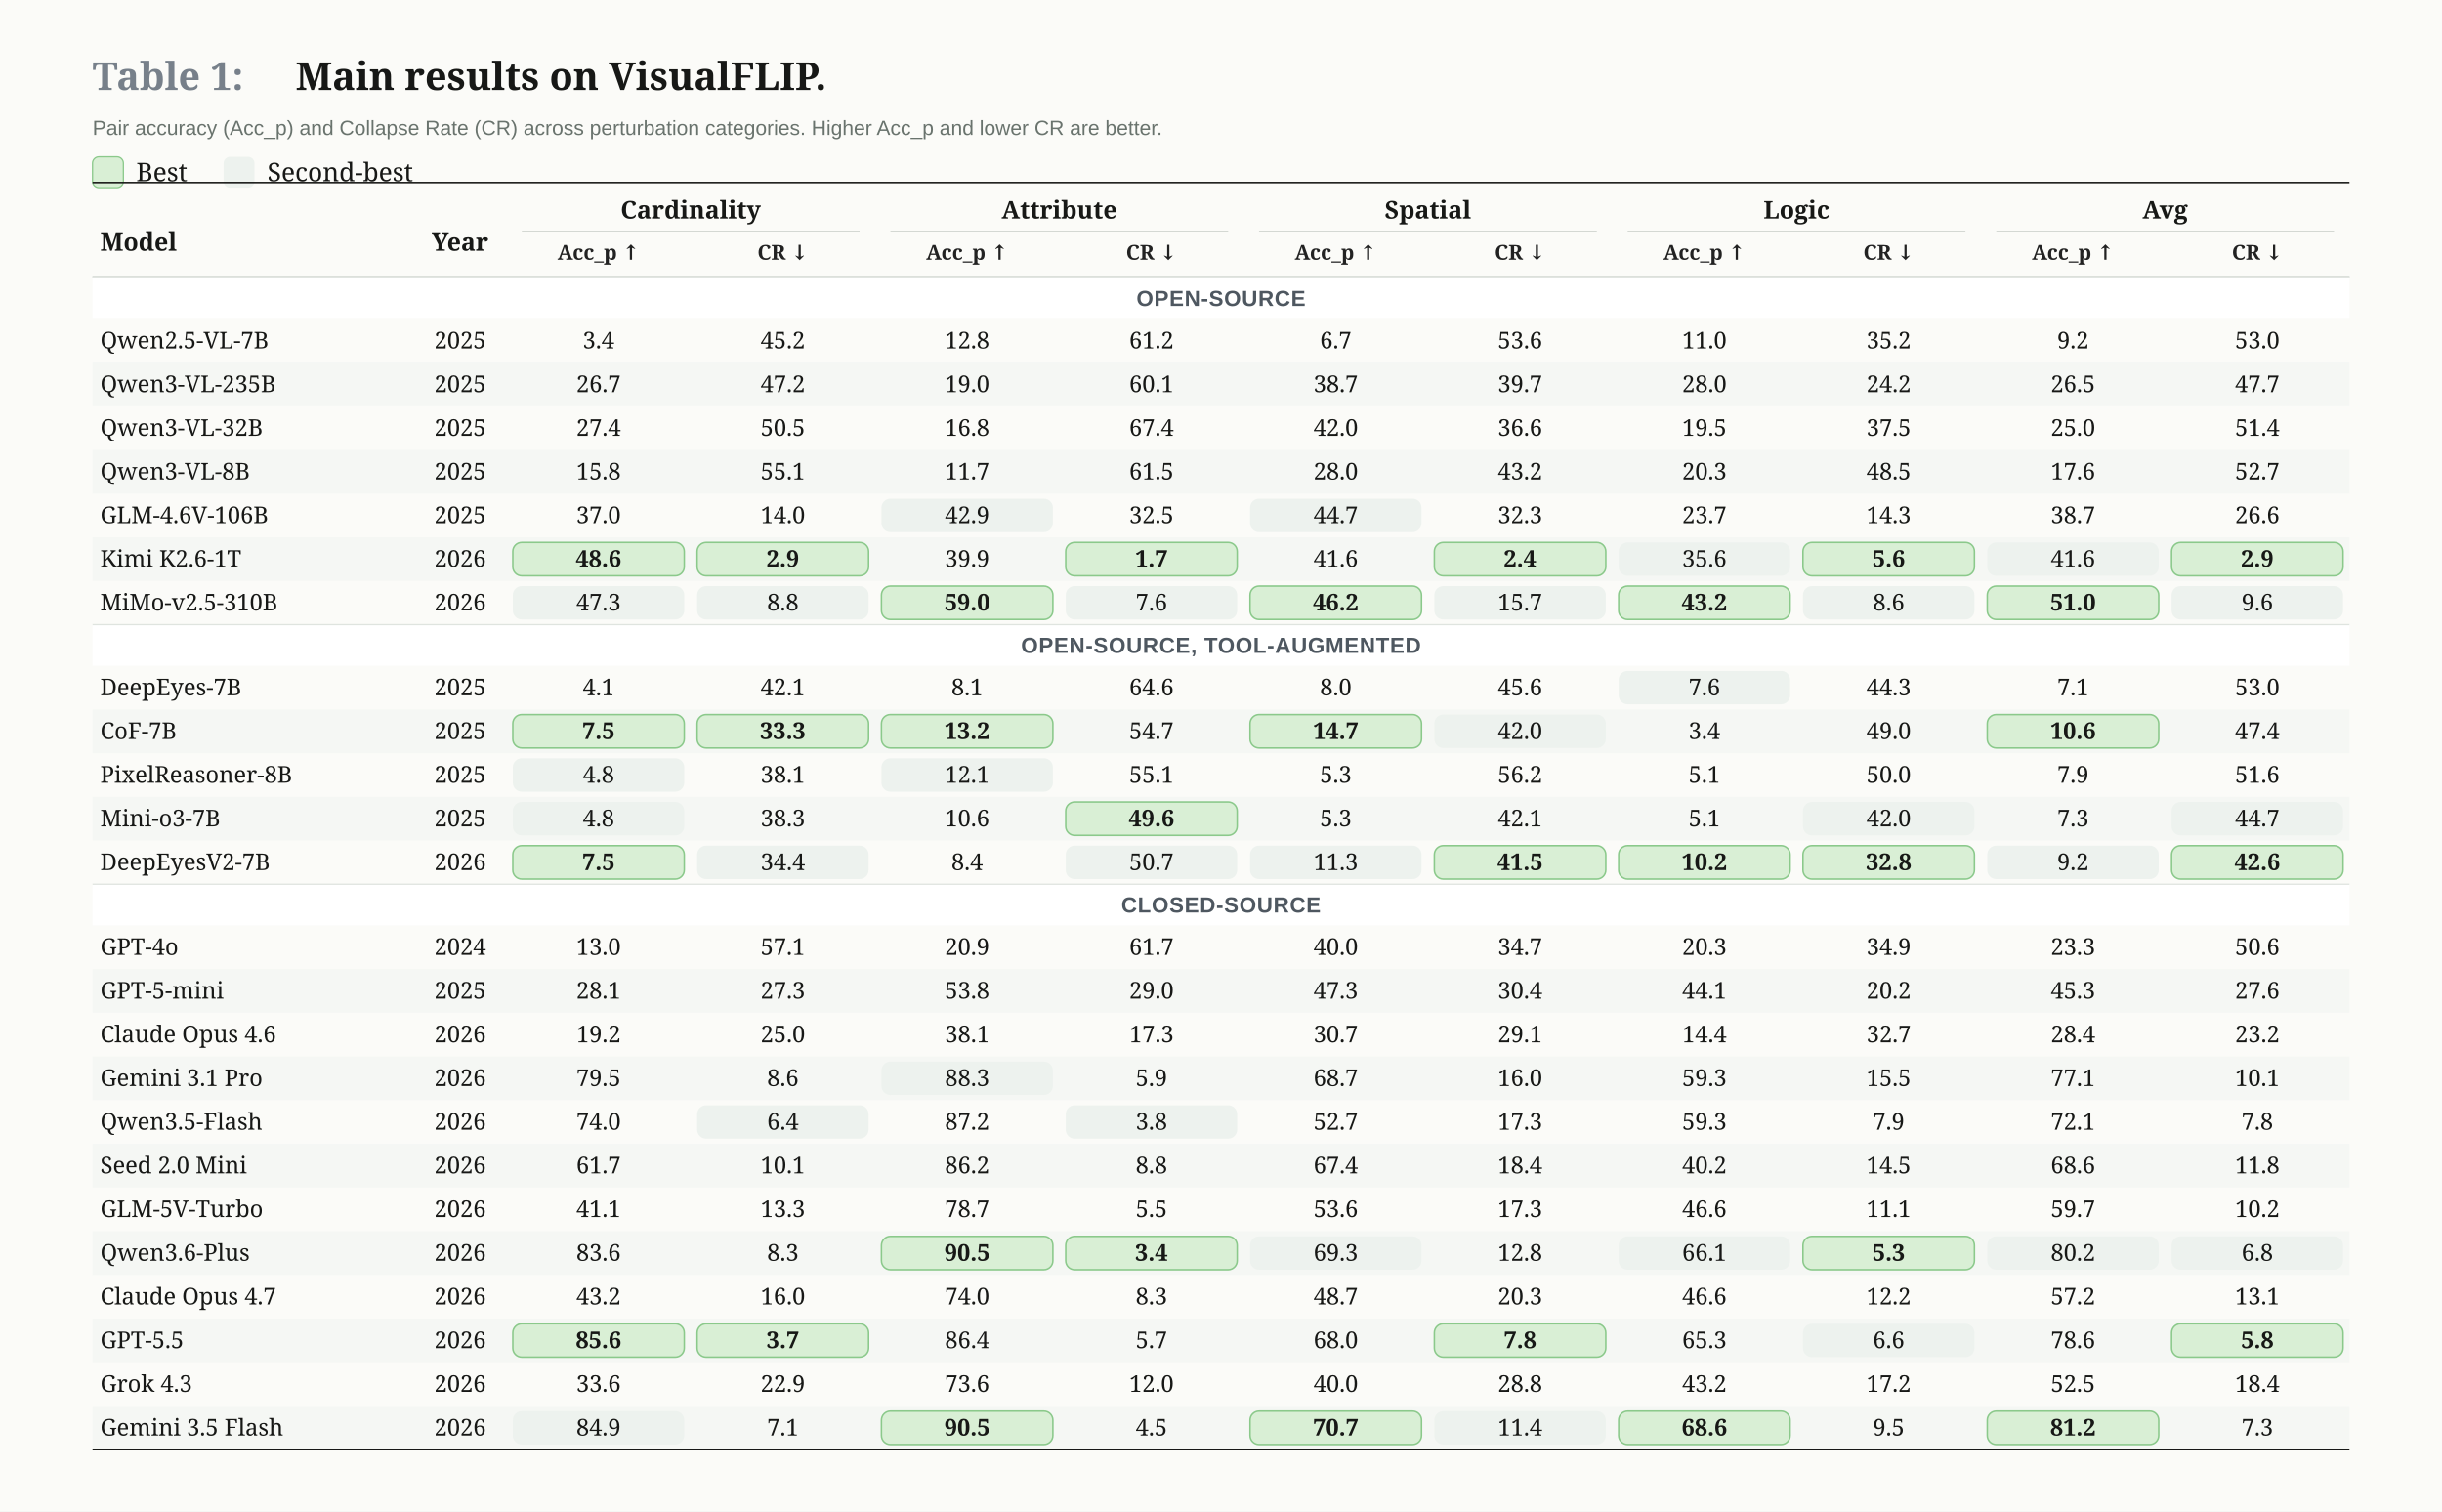
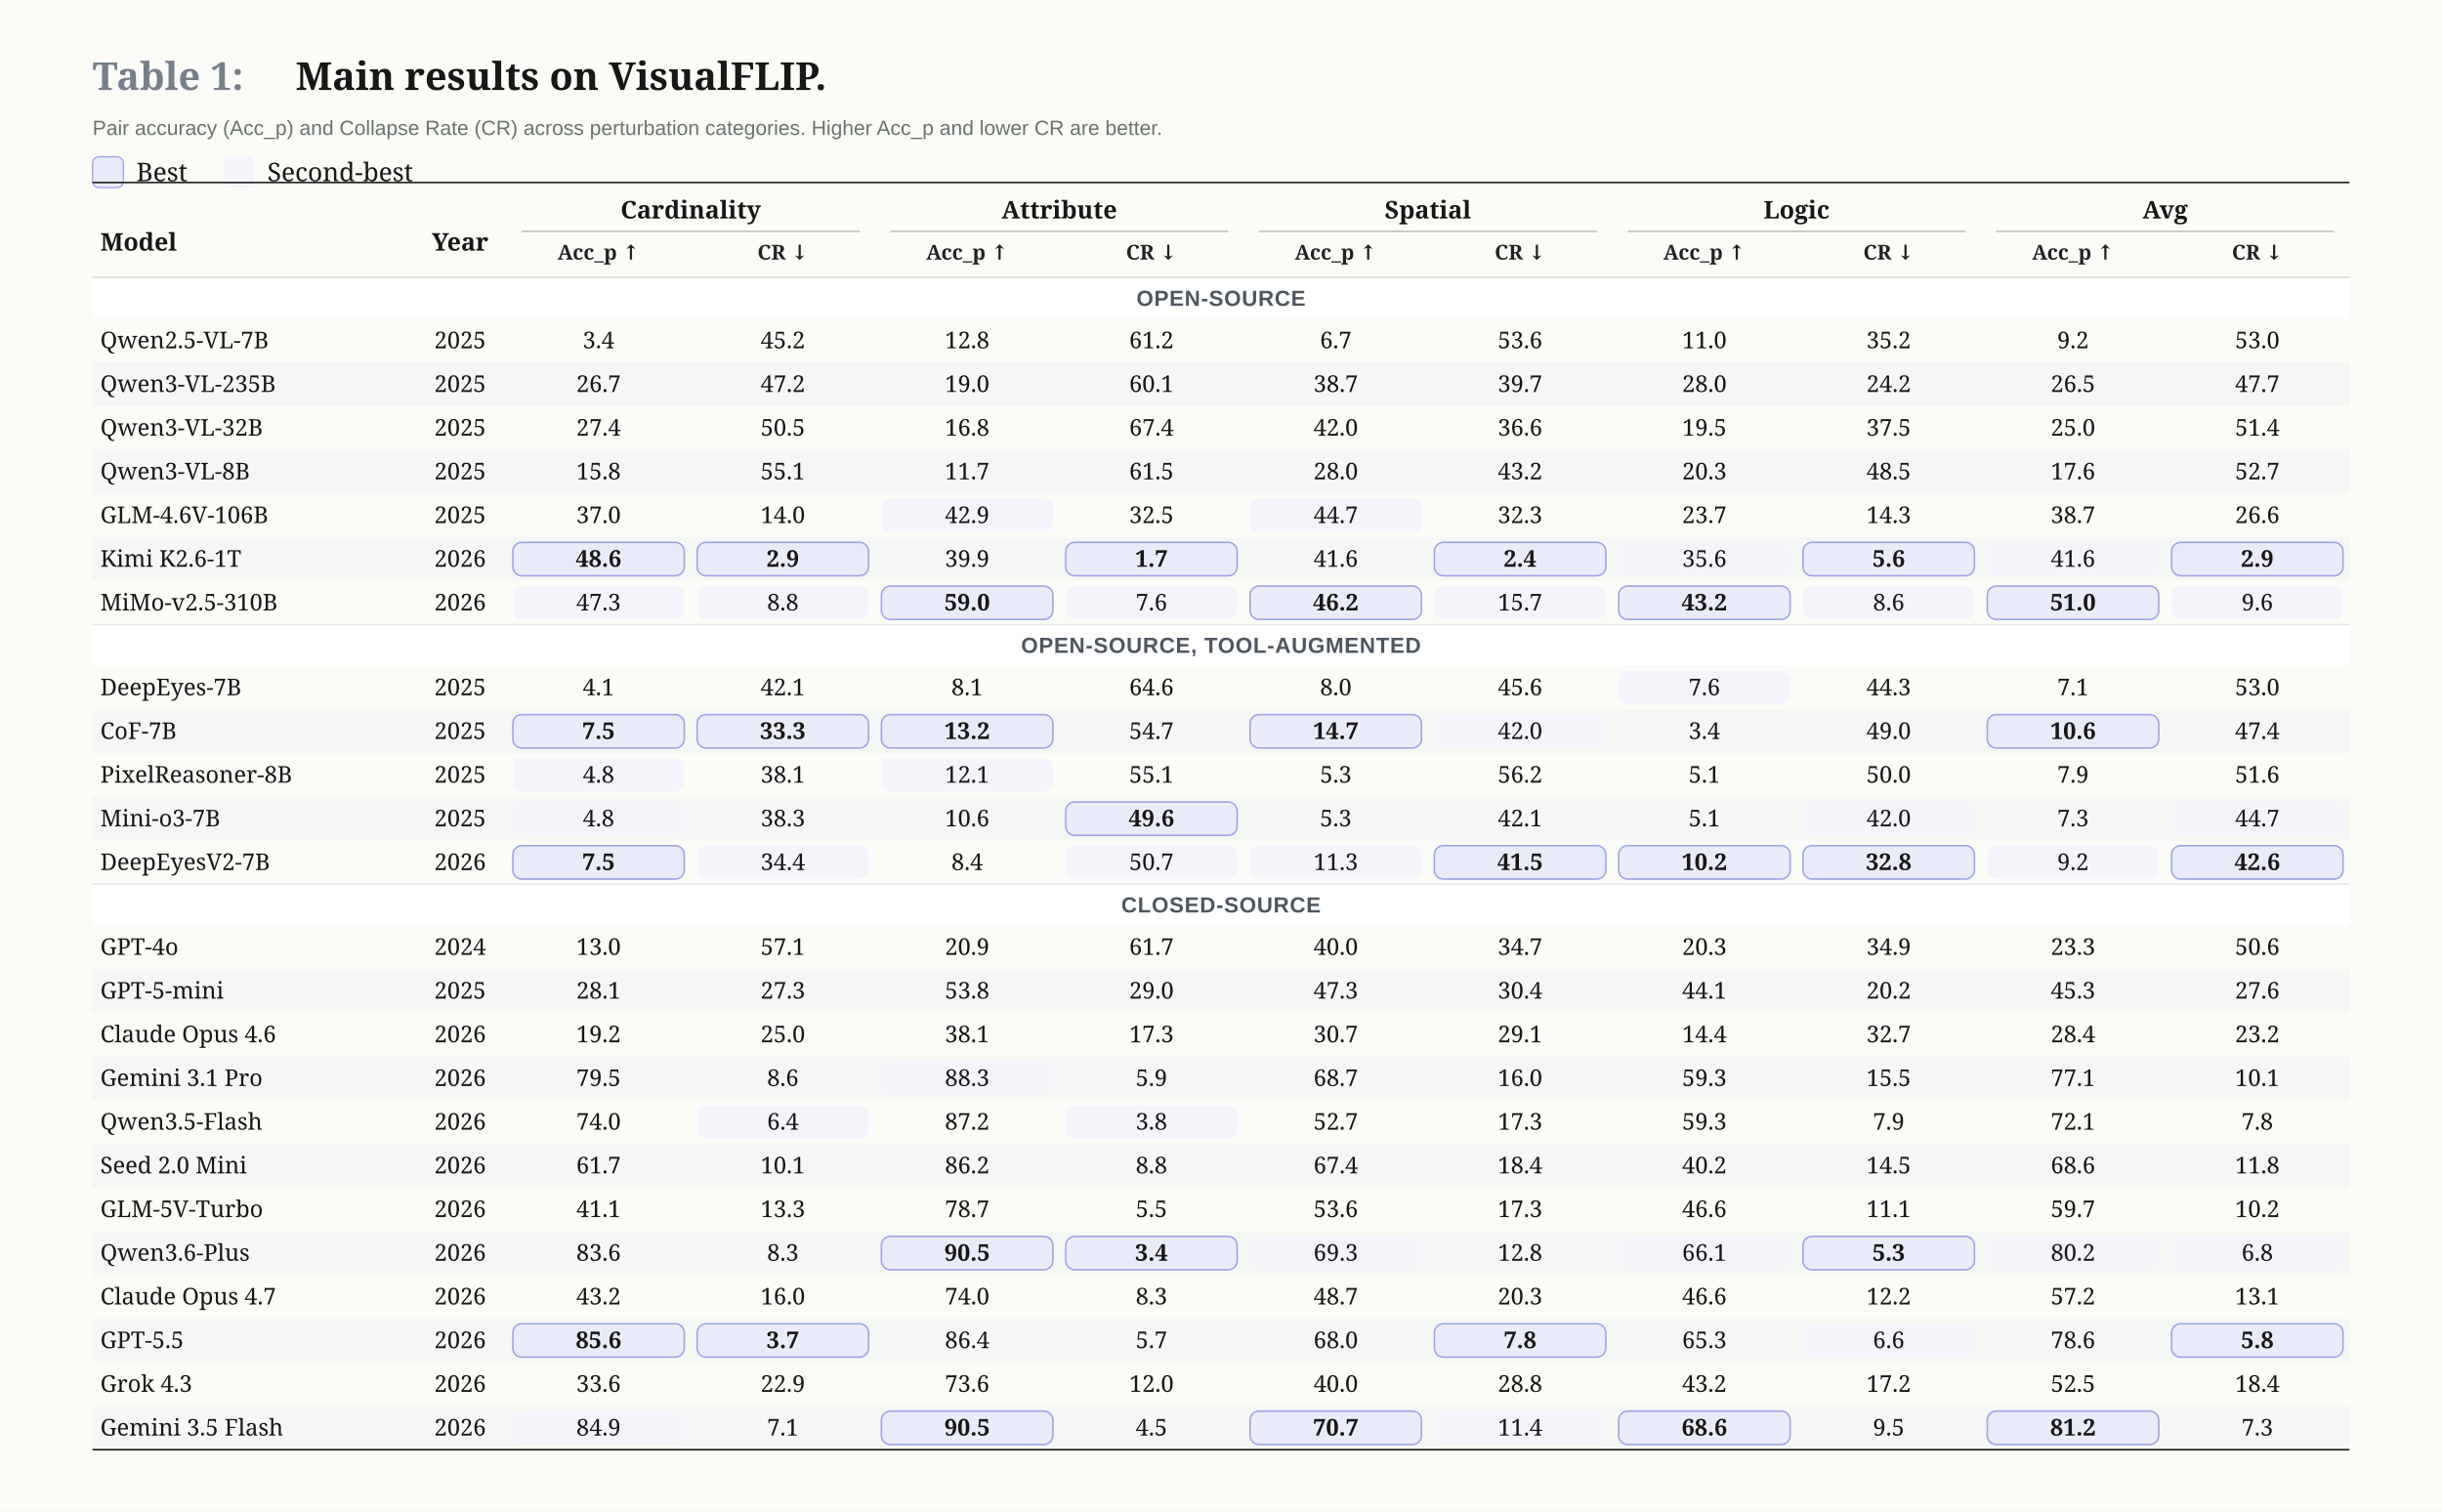
<svg xmlns="http://www.w3.org/2000/svg" width="1900" height="1176" viewBox="0 0 1900 1176" role="img" aria-labelledby="title desc">
  <style>
- .bg{fill:#fbfbf8}.captionNo{font:700 30px Georgia,serif;fill:#77808a}.captionTitle{font:700 30px Georgia,serif;fill:#171816}.captionSub{font:500 16px Arial,sans-serif;fill:#69736d}.legend{font:500 20px Georgia,serif;fill:#171816}.head{font:700 19px Georgia,serif;fill:#171816}.subhead{font:700 16px Georgia,serif;fill:#222}.model{font:500 18px Georgia,serif;fill:#171816}.group{font:700 17px Arial,sans-serif;fill:#4e5760;letter-spacing:.5px}.num{font:500 18px Georgia,serif;fill:#171816}.strong{font-weight:700}.line{stroke:#171816;stroke-width:1.2}.mid{stroke:#aeb6ae;stroke-width:1}.light{stroke:#dfe4df;stroke-width:1}.stripe{fill:#f5f7f4}.groupBg{fill:#fff}.bestFill{fill:#d9efd5;stroke:#8bc98b;stroke-width:1.2}.secondFill{fill:#edf2ee}.bestSwatch{fill:#d9efd5;stroke:#8bc98b}.secondSwatch{fill:#edf2ee}
+ .bg{fill:#fbfbf8}.captionNo{font:700 30px Georgia,serif;fill:#77808a}.captionTitle{font:700 30px Georgia,serif;fill:#171816}.captionSub{font:500 16px Arial,sans-serif;fill:#69736d}.legend{font:500 20px Georgia,serif;fill:#171816}.head{font:700 19px Georgia,serif;fill:#171816}.subhead{font:700 16px Georgia,serif;fill:#222}.model{font:500 18px Georgia,serif;fill:#171816}.group{font:700 17px Arial,sans-serif;fill:#4e5760;letter-spacing:.5px}.num{font:500 18px Georgia,serif;fill:#171816}.strong{font-weight:700}.line{stroke:#171816;stroke-width:1.2}.mid{stroke:#aeb6ae;stroke-width:1}.light{stroke:#dfe4df;stroke-width:1}.stripe{fill:#f5f7f4}.groupBg{fill:#fff}.bestFill{fill:#eaebf8;stroke:#9ca4e8;stroke-width:1.2}.secondFill{fill:#f4f5fb}.bestSwatch{fill:#eaebf8;stroke:#9ca4e8}.secondSwatch{fill:#f4f5fb}
</style>
  <rect class="bg" width="1900" height="1176" />
  <text x="72" y="70" class="captionNo" text-anchor="start">Table 1:</text>
  <text x="230" y="70" class="captionTitle" text-anchor="start">Main results on VisualFLIP.</text>
  <text x="72" y="105" class="captionSub" text-anchor="start">Pair accuracy (Acc_p) and Collapse Rate (CR) across perturbation categories. Higher Acc_p and lower CR are better.</text>
  <rect x="72" y="122" width="24" height="24" rx="5" class="bestSwatch" />
  <text x="106" y="141" class="legend" text-anchor="start">Best</text>
  <rect x="174" y="122" width="24" height="24" rx="5" class="secondSwatch" />
  <text x="208" y="141" class="legend" text-anchor="start">Second-best</text>
  <line x1="72" y1="142" x2="1828" y2="142" class="line" />
  <text x="78" y="195" class="head" text-anchor="start">Model</text>
  <text x="358" y="195" class="head" text-anchor="middle">Year</text>
  <text x="537.4" y="170" class="head" text-anchor="middle">Cardinality</text>
  <line x1="406" y1="180" x2="668.8" y2="180" class="mid" />
  <text x="465.7" y="202" class="subhead" text-anchor="middle">Acc_p ↑</text>
  <text x="609.1" y="202" class="subhead" text-anchor="middle">CR ↓</text>
  <text x="824.2" y="170" class="head" text-anchor="middle">Attribute</text>
  <line x1="692.8" y1="180" x2="955.6" y2="180" class="mid" />
  <text x="752.5" y="202" class="subhead" text-anchor="middle">Acc_p ↑</text>
  <text x="895.9" y="202" class="subhead" text-anchor="middle">CR ↓</text>
  <text x="1111" y="170" class="head" text-anchor="middle">Spatial</text>
  <line x1="979.6" y1="180" x2="1242.4" y2="180" class="mid" />
  <text x="1039.3" y="202" class="subhead" text-anchor="middle">Acc_p ↑</text>
  <text x="1182.7" y="202" class="subhead" text-anchor="middle">CR ↓</text>
  <text x="1397.8" y="170" class="head" text-anchor="middle">Logic</text>
  <line x1="1266.4" y1="180" x2="1529.2" y2="180" class="mid" />
  <text x="1326.1" y="202" class="subhead" text-anchor="middle">Acc_p ↑</text>
  <text x="1469.5" y="202" class="subhead" text-anchor="middle">CR ↓</text>
  <text x="1684.6" y="170" class="head" text-anchor="middle">Avg</text>
  <line x1="1553.2" y1="180" x2="1816" y2="180" class="mid" />
  <text x="1612.9" y="202" class="subhead" text-anchor="middle">Acc_p ↑</text>
  <text x="1756.3" y="202" class="subhead" text-anchor="middle">CR ↓</text>
  <line x1="72" y1="216" x2="1828" y2="216" class="mid" />
  <rect x="72" y="216" width="1756" height="32" class="groupBg" />
  <line x1="72" y1="216" x2="1828" y2="216" class="light" />
  <text x="950" y="238" class="group" text-anchor="middle">OPEN-SOURCE</text>
  <text x="78" y="271" class="model">Qwen2.5-VL-7B</text>
  <text x="358" y="271" class="num" text-anchor="middle">2025</text>
  <text x="465.7" y="271" class="num" text-anchor="middle">3.4</text>
  <text x="609.1" y="271" class="num" text-anchor="middle">45.2</text>
  <text x="752.5" y="271" class="num" text-anchor="middle">12.8</text>
  <text x="895.9" y="271" class="num" text-anchor="middle">61.2</text>
  <text x="1039.3" y="271" class="num" text-anchor="middle">6.7</text>
  <text x="1182.7" y="271" class="num" text-anchor="middle">53.6</text>
  <text x="1326.1" y="271" class="num" text-anchor="middle">11.0</text>
  <text x="1469.5" y="271" class="num" text-anchor="middle">35.2</text>
  <text x="1612.9" y="271" class="num" text-anchor="middle">9.2</text>
  <text x="1756.3" y="271" class="num" text-anchor="middle">53.0</text>
  <rect x="72" y="282" width="1756" height="34" class="stripe" />
  <text x="78" y="305" class="model">Qwen3-VL-235B</text>
  <text x="358" y="305" class="num" text-anchor="middle">2025</text>
  <text x="465.7" y="305" class="num" text-anchor="middle">26.7</text>
  <text x="609.1" y="305" class="num" text-anchor="middle">47.2</text>
  <text x="752.5" y="305" class="num" text-anchor="middle">19.0</text>
  <text x="895.9" y="305" class="num" text-anchor="middle">60.1</text>
  <text x="1039.3" y="305" class="num" text-anchor="middle">38.7</text>
  <text x="1182.7" y="305" class="num" text-anchor="middle">39.7</text>
  <text x="1326.1" y="305" class="num" text-anchor="middle">28.0</text>
  <text x="1469.5" y="305" class="num" text-anchor="middle">24.2</text>
  <text x="1612.9" y="305" class="num" text-anchor="middle">26.5</text>
  <text x="1756.3" y="305" class="num" text-anchor="middle">47.7</text>
  <text x="78" y="339" class="model">Qwen3-VL-32B</text>
  <text x="358" y="339" class="num" text-anchor="middle">2025</text>
  <text x="465.7" y="339" class="num" text-anchor="middle">27.4</text>
  <text x="609.1" y="339" class="num" text-anchor="middle">50.5</text>
  <text x="752.5" y="339" class="num" text-anchor="middle">16.8</text>
  <text x="895.9" y="339" class="num" text-anchor="middle">67.4</text>
  <text x="1039.3" y="339" class="num" text-anchor="middle">42.0</text>
  <text x="1182.7" y="339" class="num" text-anchor="middle">36.6</text>
  <text x="1326.1" y="339" class="num" text-anchor="middle">19.5</text>
  <text x="1469.5" y="339" class="num" text-anchor="middle">37.5</text>
  <text x="1612.9" y="339" class="num" text-anchor="middle">25.0</text>
  <text x="1756.3" y="339" class="num" text-anchor="middle">51.4</text>
  <rect x="72" y="350" width="1756" height="34" class="stripe" />
  <text x="78" y="373" class="model">Qwen3-VL-8B</text>
  <text x="358" y="373" class="num" text-anchor="middle">2025</text>
  <text x="465.7" y="373" class="num" text-anchor="middle">15.8</text>
  <text x="609.1" y="373" class="num" text-anchor="middle">55.1</text>
  <text x="752.5" y="373" class="num" text-anchor="middle">11.7</text>
  <text x="895.9" y="373" class="num" text-anchor="middle">61.5</text>
  <text x="1039.3" y="373" class="num" text-anchor="middle">28.0</text>
  <text x="1182.7" y="373" class="num" text-anchor="middle">43.2</text>
  <text x="1326.1" y="373" class="num" text-anchor="middle">20.3</text>
  <text x="1469.5" y="373" class="num" text-anchor="middle">48.5</text>
  <text x="1612.9" y="373" class="num" text-anchor="middle">17.6</text>
  <text x="1756.3" y="373" class="num" text-anchor="middle">52.7</text>
  <text x="78" y="407" class="model">GLM-4.6V-106B</text>
  <text x="358" y="407" class="num" text-anchor="middle">2025</text>
  <text x="465.7" y="407" class="num" text-anchor="middle">37.0</text>
  <text x="609.1" y="407" class="num" text-anchor="middle">14.0</text>
  <rect x="685.8" y="388" width="133.4" height="26" rx="7" class="secondFill" />
  <text x="752.5" y="407" class="num" text-anchor="middle">42.9</text>
  <text x="895.9" y="407" class="num" text-anchor="middle">32.5</text>
  <rect x="972.6" y="388" width="133.4" height="26" rx="7" class="secondFill" />
  <text x="1039.3" y="407" class="num" text-anchor="middle">44.7</text>
  <text x="1182.7" y="407" class="num" text-anchor="middle">32.3</text>
  <text x="1326.1" y="407" class="num" text-anchor="middle">23.7</text>
  <text x="1469.5" y="407" class="num" text-anchor="middle">14.3</text>
  <text x="1612.9" y="407" class="num" text-anchor="middle">38.7</text>
  <text x="1756.3" y="407" class="num" text-anchor="middle">26.6</text>
  <rect x="72" y="418" width="1756" height="34" class="stripe" />
  <text x="78" y="441" class="model">Kimi K2.6-1T</text>
  <text x="358" y="441" class="num" text-anchor="middle">2026</text>
  <rect x="399" y="422" width="133.4" height="26" rx="7" class="bestFill" />
  <text x="465.7" y="441" class="num strong" text-anchor="middle">48.6</text>
  <rect x="542.4" y="422" width="133.4" height="26" rx="7" class="bestFill" />
  <text x="609.1" y="441" class="num strong" text-anchor="middle">2.9</text>
  <text x="752.5" y="441" class="num" text-anchor="middle">39.9</text>
  <rect x="829.2" y="422" width="133.4" height="26" rx="7" class="bestFill" />
  <text x="895.9" y="441" class="num strong" text-anchor="middle">1.7</text>
  <text x="1039.3" y="441" class="num" text-anchor="middle">41.6</text>
  <rect x="1116" y="422" width="133.4" height="26" rx="7" class="bestFill" />
  <text x="1182.7" y="441" class="num strong" text-anchor="middle">2.4</text>
  <rect x="1259.4" y="422" width="133.4" height="26" rx="7" class="secondFill" />
  <text x="1326.1" y="441" class="num" text-anchor="middle">35.6</text>
  <rect x="1402.8" y="422" width="133.4" height="26" rx="7" class="bestFill" />
  <text x="1469.5" y="441" class="num strong" text-anchor="middle">5.6</text>
  <rect x="1546.2" y="422" width="133.4" height="26" rx="7" class="secondFill" />
  <text x="1612.9" y="441" class="num" text-anchor="middle">41.6</text>
  <rect x="1689.6" y="422" width="133.4" height="26" rx="7" class="bestFill" />
  <text x="1756.3" y="441" class="num strong" text-anchor="middle">2.9</text>
  <text x="78" y="475" class="model">MiMo-v2.5-310B</text>
  <text x="358" y="475" class="num" text-anchor="middle">2026</text>
  <rect x="399" y="456" width="133.4" height="26" rx="7" class="secondFill" />
  <text x="465.7" y="475" class="num" text-anchor="middle">47.3</text>
  <rect x="542.4" y="456" width="133.4" height="26" rx="7" class="secondFill" />
  <text x="609.1" y="475" class="num" text-anchor="middle">8.8</text>
  <rect x="685.8" y="456" width="133.4" height="26" rx="7" class="bestFill" />
  <text x="752.5" y="475" class="num strong" text-anchor="middle">59.0</text>
  <rect x="829.2" y="456" width="133.4" height="26" rx="7" class="secondFill" />
  <text x="895.9" y="475" class="num" text-anchor="middle">7.6</text>
  <rect x="972.6" y="456" width="133.4" height="26" rx="7" class="bestFill" />
  <text x="1039.3" y="475" class="num strong" text-anchor="middle">46.2</text>
  <rect x="1116" y="456" width="133.4" height="26" rx="7" class="secondFill" />
  <text x="1182.7" y="475" class="num" text-anchor="middle">15.7</text>
  <rect x="1259.4" y="456" width="133.4" height="26" rx="7" class="bestFill" />
  <text x="1326.1" y="475" class="num strong" text-anchor="middle">43.2</text>
  <rect x="1402.8" y="456" width="133.4" height="26" rx="7" class="secondFill" />
  <text x="1469.5" y="475" class="num" text-anchor="middle">8.6</text>
  <rect x="1546.2" y="456" width="133.4" height="26" rx="7" class="bestFill" />
  <text x="1612.9" y="475" class="num strong" text-anchor="middle">51.0</text>
  <rect x="1689.6" y="456" width="133.4" height="26" rx="7" class="secondFill" />
  <text x="1756.3" y="475" class="num" text-anchor="middle">9.6</text>
  <rect x="72" y="486" width="1756" height="32" class="groupBg" />
  <line x1="72" y1="486" x2="1828" y2="486" class="light" />
  <text x="950" y="508" class="group" text-anchor="middle">OPEN-SOURCE, TOOL-AUGMENTED</text>
  <text x="78" y="541" class="model">DeepEyes-7B</text>
  <text x="358" y="541" class="num" text-anchor="middle">2025</text>
  <text x="465.7" y="541" class="num" text-anchor="middle">4.1</text>
  <text x="609.1" y="541" class="num" text-anchor="middle">42.1</text>
  <text x="752.5" y="541" class="num" text-anchor="middle">8.1</text>
  <text x="895.9" y="541" class="num" text-anchor="middle">64.6</text>
  <text x="1039.3" y="541" class="num" text-anchor="middle">8.0</text>
  <text x="1182.7" y="541" class="num" text-anchor="middle">45.6</text>
  <rect x="1259.4" y="522" width="133.4" height="26" rx="7" class="secondFill" />
  <text x="1326.1" y="541" class="num" text-anchor="middle">7.6</text>
  <text x="1469.5" y="541" class="num" text-anchor="middle">44.3</text>
  <text x="1612.9" y="541" class="num" text-anchor="middle">7.1</text>
  <text x="1756.3" y="541" class="num" text-anchor="middle">53.0</text>
  <rect x="72" y="552" width="1756" height="34" class="stripe" />
  <text x="78" y="575" class="model">CoF-7B</text>
  <text x="358" y="575" class="num" text-anchor="middle">2025</text>
  <rect x="399" y="556" width="133.4" height="26" rx="7" class="bestFill" />
  <text x="465.7" y="575" class="num strong" text-anchor="middle">7.5</text>
  <rect x="542.4" y="556" width="133.4" height="26" rx="7" class="bestFill" />
  <text x="609.1" y="575" class="num strong" text-anchor="middle">33.3</text>
  <rect x="685.8" y="556" width="133.4" height="26" rx="7" class="bestFill" />
  <text x="752.5" y="575" class="num strong" text-anchor="middle">13.2</text>
  <text x="895.9" y="575" class="num" text-anchor="middle">54.7</text>
  <rect x="972.6" y="556" width="133.4" height="26" rx="7" class="bestFill" />
  <text x="1039.3" y="575" class="num strong" text-anchor="middle">14.7</text>
  <rect x="1116" y="556" width="133.4" height="26" rx="7" class="secondFill" />
  <text x="1182.7" y="575" class="num" text-anchor="middle">42.0</text>
  <text x="1326.1" y="575" class="num" text-anchor="middle">3.4</text>
  <text x="1469.5" y="575" class="num" text-anchor="middle">49.0</text>
  <rect x="1546.2" y="556" width="133.4" height="26" rx="7" class="bestFill" />
  <text x="1612.9" y="575" class="num strong" text-anchor="middle">10.6</text>
  <text x="1756.3" y="575" class="num" text-anchor="middle">47.4</text>
  <text x="78" y="609" class="model">PixelReasoner-8B</text>
  <text x="358" y="609" class="num" text-anchor="middle">2025</text>
  <rect x="399" y="590" width="133.4" height="26" rx="7" class="secondFill" />
  <text x="465.7" y="609" class="num" text-anchor="middle">4.8</text>
  <text x="609.1" y="609" class="num" text-anchor="middle">38.1</text>
  <rect x="685.8" y="590" width="133.4" height="26" rx="7" class="secondFill" />
  <text x="752.5" y="609" class="num" text-anchor="middle">12.1</text>
  <text x="895.9" y="609" class="num" text-anchor="middle">55.1</text>
  <text x="1039.3" y="609" class="num" text-anchor="middle">5.3</text>
  <text x="1182.7" y="609" class="num" text-anchor="middle">56.2</text>
  <text x="1326.1" y="609" class="num" text-anchor="middle">5.1</text>
  <text x="1469.5" y="609" class="num" text-anchor="middle">50.0</text>
  <text x="1612.9" y="609" class="num" text-anchor="middle">7.9</text>
  <text x="1756.3" y="609" class="num" text-anchor="middle">51.6</text>
  <rect x="72" y="620" width="1756" height="34" class="stripe" />
  <text x="78" y="643" class="model">Mini-o3-7B</text>
  <text x="358" y="643" class="num" text-anchor="middle">2025</text>
  <rect x="399" y="624" width="133.4" height="26" rx="7" class="secondFill" />
  <text x="465.7" y="643" class="num" text-anchor="middle">4.8</text>
  <text x="609.1" y="643" class="num" text-anchor="middle">38.3</text>
  <text x="752.5" y="643" class="num" text-anchor="middle">10.6</text>
  <rect x="829.2" y="624" width="133.4" height="26" rx="7" class="bestFill" />
  <text x="895.9" y="643" class="num strong" text-anchor="middle">49.6</text>
  <text x="1039.3" y="643" class="num" text-anchor="middle">5.3</text>
  <text x="1182.7" y="643" class="num" text-anchor="middle">42.1</text>
  <text x="1326.1" y="643" class="num" text-anchor="middle">5.1</text>
  <rect x="1402.8" y="624" width="133.4" height="26" rx="7" class="secondFill" />
  <text x="1469.5" y="643" class="num" text-anchor="middle">42.0</text>
  <text x="1612.9" y="643" class="num" text-anchor="middle">7.3</text>
  <rect x="1689.6" y="624" width="133.4" height="26" rx="7" class="secondFill" />
  <text x="1756.3" y="643" class="num" text-anchor="middle">44.7</text>
  <text x="78" y="677" class="model">DeepEyesV2-7B</text>
  <text x="358" y="677" class="num" text-anchor="middle">2026</text>
  <rect x="399" y="658" width="133.4" height="26" rx="7" class="bestFill" />
  <text x="465.7" y="677" class="num strong" text-anchor="middle">7.5</text>
  <rect x="542.4" y="658" width="133.4" height="26" rx="7" class="secondFill" />
  <text x="609.1" y="677" class="num" text-anchor="middle">34.4</text>
  <text x="752.5" y="677" class="num" text-anchor="middle">8.4</text>
  <rect x="829.2" y="658" width="133.4" height="26" rx="7" class="secondFill" />
  <text x="895.9" y="677" class="num" text-anchor="middle">50.7</text>
  <rect x="972.6" y="658" width="133.4" height="26" rx="7" class="secondFill" />
  <text x="1039.3" y="677" class="num" text-anchor="middle">11.3</text>
  <rect x="1116" y="658" width="133.4" height="26" rx="7" class="bestFill" />
  <text x="1182.7" y="677" class="num strong" text-anchor="middle">41.5</text>
  <rect x="1259.4" y="658" width="133.4" height="26" rx="7" class="bestFill" />
  <text x="1326.1" y="677" class="num strong" text-anchor="middle">10.2</text>
  <rect x="1402.8" y="658" width="133.4" height="26" rx="7" class="bestFill" />
  <text x="1469.5" y="677" class="num strong" text-anchor="middle">32.8</text>
  <rect x="1546.2" y="658" width="133.4" height="26" rx="7" class="secondFill" />
  <text x="1612.9" y="677" class="num" text-anchor="middle">9.2</text>
  <rect x="1689.6" y="658" width="133.4" height="26" rx="7" class="bestFill" />
  <text x="1756.3" y="677" class="num strong" text-anchor="middle">42.6</text>
  <rect x="72" y="688" width="1756" height="32" class="groupBg" />
  <line x1="72" y1="688" x2="1828" y2="688" class="light" />
  <text x="950" y="710" class="group" text-anchor="middle">CLOSED-SOURCE</text>
  <text x="78" y="743" class="model">GPT-4o</text>
  <text x="358" y="743" class="num" text-anchor="middle">2024</text>
  <text x="465.7" y="743" class="num" text-anchor="middle">13.0</text>
  <text x="609.1" y="743" class="num" text-anchor="middle">57.1</text>
  <text x="752.5" y="743" class="num" text-anchor="middle">20.9</text>
  <text x="895.9" y="743" class="num" text-anchor="middle">61.7</text>
  <text x="1039.3" y="743" class="num" text-anchor="middle">40.0</text>
  <text x="1182.7" y="743" class="num" text-anchor="middle">34.7</text>
  <text x="1326.1" y="743" class="num" text-anchor="middle">20.3</text>
  <text x="1469.5" y="743" class="num" text-anchor="middle">34.9</text>
  <text x="1612.9" y="743" class="num" text-anchor="middle">23.3</text>
  <text x="1756.3" y="743" class="num" text-anchor="middle">50.6</text>
  <rect x="72" y="754" width="1756" height="34" class="stripe" />
  <text x="78" y="777" class="model">GPT-5-mini</text>
  <text x="358" y="777" class="num" text-anchor="middle">2025</text>
  <text x="465.7" y="777" class="num" text-anchor="middle">28.1</text>
  <text x="609.1" y="777" class="num" text-anchor="middle">27.3</text>
  <text x="752.5" y="777" class="num" text-anchor="middle">53.8</text>
  <text x="895.9" y="777" class="num" text-anchor="middle">29.0</text>
  <text x="1039.3" y="777" class="num" text-anchor="middle">47.3</text>
  <text x="1182.7" y="777" class="num" text-anchor="middle">30.4</text>
  <text x="1326.1" y="777" class="num" text-anchor="middle">44.1</text>
  <text x="1469.5" y="777" class="num" text-anchor="middle">20.2</text>
  <text x="1612.9" y="777" class="num" text-anchor="middle">45.3</text>
  <text x="1756.3" y="777" class="num" text-anchor="middle">27.6</text>
  <text x="78" y="811" class="model">Claude Opus 4.6</text>
  <text x="358" y="811" class="num" text-anchor="middle">2026</text>
  <text x="465.7" y="811" class="num" text-anchor="middle">19.2</text>
  <text x="609.1" y="811" class="num" text-anchor="middle">25.0</text>
  <text x="752.5" y="811" class="num" text-anchor="middle">38.1</text>
  <text x="895.9" y="811" class="num" text-anchor="middle">17.3</text>
  <text x="1039.3" y="811" class="num" text-anchor="middle">30.7</text>
  <text x="1182.7" y="811" class="num" text-anchor="middle">29.1</text>
  <text x="1326.1" y="811" class="num" text-anchor="middle">14.4</text>
  <text x="1469.5" y="811" class="num" text-anchor="middle">32.7</text>
  <text x="1612.9" y="811" class="num" text-anchor="middle">28.4</text>
  <text x="1756.3" y="811" class="num" text-anchor="middle">23.2</text>
  <rect x="72" y="822" width="1756" height="34" class="stripe" />
  <text x="78" y="845" class="model">Gemini 3.1 Pro</text>
  <text x="358" y="845" class="num" text-anchor="middle">2026</text>
  <text x="465.7" y="845" class="num" text-anchor="middle">79.5</text>
  <text x="609.1" y="845" class="num" text-anchor="middle">8.6</text>
  <rect x="685.8" y="826" width="133.4" height="26" rx="7" class="secondFill" />
  <text x="752.5" y="845" class="num" text-anchor="middle">88.3</text>
  <text x="895.9" y="845" class="num" text-anchor="middle">5.9</text>
  <text x="1039.3" y="845" class="num" text-anchor="middle">68.7</text>
  <text x="1182.7" y="845" class="num" text-anchor="middle">16.0</text>
  <text x="1326.1" y="845" class="num" text-anchor="middle">59.3</text>
  <text x="1469.5" y="845" class="num" text-anchor="middle">15.5</text>
  <text x="1612.9" y="845" class="num" text-anchor="middle">77.1</text>
  <text x="1756.3" y="845" class="num" text-anchor="middle">10.1</text>
  <text x="78" y="879" class="model">Qwen3.5-Flash</text>
  <text x="358" y="879" class="num" text-anchor="middle">2026</text>
  <text x="465.7" y="879" class="num" text-anchor="middle">74.0</text>
  <rect x="542.4" y="860" width="133.4" height="26" rx="7" class="secondFill" />
  <text x="609.1" y="879" class="num" text-anchor="middle">6.4</text>
  <text x="752.5" y="879" class="num" text-anchor="middle">87.2</text>
  <rect x="829.2" y="860" width="133.4" height="26" rx="7" class="secondFill" />
  <text x="895.9" y="879" class="num" text-anchor="middle">3.8</text>
  <text x="1039.3" y="879" class="num" text-anchor="middle">52.7</text>
  <text x="1182.7" y="879" class="num" text-anchor="middle">17.3</text>
  <text x="1326.1" y="879" class="num" text-anchor="middle">59.3</text>
  <text x="1469.5" y="879" class="num" text-anchor="middle">7.9</text>
  <text x="1612.9" y="879" class="num" text-anchor="middle">72.1</text>
  <text x="1756.3" y="879" class="num" text-anchor="middle">7.8</text>
  <rect x="72" y="890" width="1756" height="34" class="stripe" />
  <text x="78" y="913" class="model">Seed 2.0 Mini</text>
  <text x="358" y="913" class="num" text-anchor="middle">2026</text>
  <text x="465.7" y="913" class="num" text-anchor="middle">61.7</text>
  <text x="609.1" y="913" class="num" text-anchor="middle">10.1</text>
  <text x="752.5" y="913" class="num" text-anchor="middle">86.2</text>
  <text x="895.9" y="913" class="num" text-anchor="middle">8.8</text>
  <text x="1039.3" y="913" class="num" text-anchor="middle">67.4</text>
  <text x="1182.7" y="913" class="num" text-anchor="middle">18.4</text>
  <text x="1326.1" y="913" class="num" text-anchor="middle">40.2</text>
  <text x="1469.5" y="913" class="num" text-anchor="middle">14.5</text>
  <text x="1612.9" y="913" class="num" text-anchor="middle">68.6</text>
  <text x="1756.3" y="913" class="num" text-anchor="middle">11.8</text>
  <text x="78" y="947" class="model">GLM-5V-Turbo</text>
  <text x="358" y="947" class="num" text-anchor="middle">2026</text>
  <text x="465.7" y="947" class="num" text-anchor="middle">41.1</text>
  <text x="609.1" y="947" class="num" text-anchor="middle">13.3</text>
  <text x="752.5" y="947" class="num" text-anchor="middle">78.7</text>
  <text x="895.9" y="947" class="num" text-anchor="middle">5.5</text>
  <text x="1039.3" y="947" class="num" text-anchor="middle">53.6</text>
  <text x="1182.7" y="947" class="num" text-anchor="middle">17.3</text>
  <text x="1326.1" y="947" class="num" text-anchor="middle">46.6</text>
  <text x="1469.5" y="947" class="num" text-anchor="middle">11.1</text>
  <text x="1612.9" y="947" class="num" text-anchor="middle">59.7</text>
  <text x="1756.3" y="947" class="num" text-anchor="middle">10.2</text>
  <rect x="72" y="958" width="1756" height="34" class="stripe" />
  <text x="78" y="981" class="model">Qwen3.6-Plus</text>
  <text x="358" y="981" class="num" text-anchor="middle">2026</text>
  <text x="465.7" y="981" class="num" text-anchor="middle">83.6</text>
  <text x="609.1" y="981" class="num" text-anchor="middle">8.3</text>
  <rect x="685.8" y="962" width="133.4" height="26" rx="7" class="bestFill" />
  <text x="752.5" y="981" class="num strong" text-anchor="middle">90.5</text>
  <rect x="829.2" y="962" width="133.4" height="26" rx="7" class="bestFill" />
  <text x="895.9" y="981" class="num strong" text-anchor="middle">3.4</text>
  <rect x="972.6" y="962" width="133.4" height="26" rx="7" class="secondFill" />
  <text x="1039.3" y="981" class="num" text-anchor="middle">69.3</text>
  <text x="1182.7" y="981" class="num" text-anchor="middle">12.8</text>
  <rect x="1259.4" y="962" width="133.4" height="26" rx="7" class="secondFill" />
  <text x="1326.1" y="981" class="num" text-anchor="middle">66.1</text>
  <rect x="1402.8" y="962" width="133.4" height="26" rx="7" class="bestFill" />
  <text x="1469.5" y="981" class="num strong" text-anchor="middle">5.3</text>
  <rect x="1546.2" y="962" width="133.4" height="26" rx="7" class="secondFill" />
  <text x="1612.9" y="981" class="num" text-anchor="middle">80.2</text>
  <rect x="1689.6" y="962" width="133.4" height="26" rx="7" class="secondFill" />
  <text x="1756.3" y="981" class="num" text-anchor="middle">6.8</text>
  <text x="78" y="1015" class="model">Claude Opus 4.7</text>
  <text x="358" y="1015" class="num" text-anchor="middle">2026</text>
  <text x="465.7" y="1015" class="num" text-anchor="middle">43.2</text>
  <text x="609.1" y="1015" class="num" text-anchor="middle">16.0</text>
  <text x="752.5" y="1015" class="num" text-anchor="middle">74.0</text>
  <text x="895.9" y="1015" class="num" text-anchor="middle">8.3</text>
  <text x="1039.3" y="1015" class="num" text-anchor="middle">48.7</text>
  <text x="1182.7" y="1015" class="num" text-anchor="middle">20.3</text>
  <text x="1326.1" y="1015" class="num" text-anchor="middle">46.6</text>
  <text x="1469.5" y="1015" class="num" text-anchor="middle">12.2</text>
  <text x="1612.9" y="1015" class="num" text-anchor="middle">57.2</text>
  <text x="1756.3" y="1015" class="num" text-anchor="middle">13.1</text>
  <rect x="72" y="1026" width="1756" height="34" class="stripe" />
  <text x="78" y="1049" class="model">GPT-5.5</text>
  <text x="358" y="1049" class="num" text-anchor="middle">2026</text>
  <rect x="399" y="1030" width="133.4" height="26" rx="7" class="bestFill" />
  <text x="465.7" y="1049" class="num strong" text-anchor="middle">85.6</text>
  <rect x="542.4" y="1030" width="133.4" height="26" rx="7" class="bestFill" />
  <text x="609.1" y="1049" class="num strong" text-anchor="middle">3.7</text>
  <text x="752.5" y="1049" class="num" text-anchor="middle">86.4</text>
  <text x="895.9" y="1049" class="num" text-anchor="middle">5.7</text>
  <text x="1039.3" y="1049" class="num" text-anchor="middle">68.0</text>
  <rect x="1116" y="1030" width="133.4" height="26" rx="7" class="bestFill" />
  <text x="1182.7" y="1049" class="num strong" text-anchor="middle">7.8</text>
  <text x="1326.1" y="1049" class="num" text-anchor="middle">65.3</text>
  <rect x="1402.8" y="1030" width="133.4" height="26" rx="7" class="secondFill" />
  <text x="1469.5" y="1049" class="num" text-anchor="middle">6.6</text>
  <text x="1612.9" y="1049" class="num" text-anchor="middle">78.6</text>
  <rect x="1689.6" y="1030" width="133.4" height="26" rx="7" class="bestFill" />
  <text x="1756.3" y="1049" class="num strong" text-anchor="middle">5.8</text>
  <text x="78" y="1083" class="model">Grok 4.3</text>
  <text x="358" y="1083" class="num" text-anchor="middle">2026</text>
  <text x="465.7" y="1083" class="num" text-anchor="middle">33.6</text>
  <text x="609.1" y="1083" class="num" text-anchor="middle">22.9</text>
  <text x="752.5" y="1083" class="num" text-anchor="middle">73.6</text>
  <text x="895.9" y="1083" class="num" text-anchor="middle">12.0</text>
  <text x="1039.3" y="1083" class="num" text-anchor="middle">40.0</text>
  <text x="1182.7" y="1083" class="num" text-anchor="middle">28.8</text>
  <text x="1326.1" y="1083" class="num" text-anchor="middle">43.2</text>
  <text x="1469.5" y="1083" class="num" text-anchor="middle">17.2</text>
  <text x="1612.9" y="1083" class="num" text-anchor="middle">52.5</text>
  <text x="1756.3" y="1083" class="num" text-anchor="middle">18.4</text>
  <rect x="72" y="1094" width="1756" height="34" class="stripe" />
  <text x="78" y="1117" class="model">Gemini 3.5 Flash</text>
  <text x="358" y="1117" class="num" text-anchor="middle">2026</text>
  <rect x="399" y="1098" width="133.4" height="26" rx="7" class="secondFill" />
  <text x="465.7" y="1117" class="num" text-anchor="middle">84.9</text>
  <text x="609.1" y="1117" class="num" text-anchor="middle">7.1</text>
  <rect x="685.8" y="1098" width="133.4" height="26" rx="7" class="bestFill" />
  <text x="752.5" y="1117" class="num strong" text-anchor="middle">90.5</text>
  <text x="895.9" y="1117" class="num" text-anchor="middle">4.5</text>
  <rect x="972.6" y="1098" width="133.4" height="26" rx="7" class="bestFill" />
  <text x="1039.3" y="1117" class="num strong" text-anchor="middle">70.7</text>
  <rect x="1116" y="1098" width="133.4" height="26" rx="7" class="secondFill" />
  <text x="1182.7" y="1117" class="num" text-anchor="middle">11.4</text>
  <rect x="1259.4" y="1098" width="133.4" height="26" rx="7" class="bestFill" />
  <text x="1326.1" y="1117" class="num strong" text-anchor="middle">68.6</text>
  <text x="1469.5" y="1117" class="num" text-anchor="middle">9.5</text>
  <rect x="1546.2" y="1098" width="133.4" height="26" rx="7" class="bestFill" />
  <text x="1612.9" y="1117" class="num strong" text-anchor="middle">81.2</text>
  <text x="1756.3" y="1117" class="num" text-anchor="middle">7.3</text>
  <line x1="72" y1="1128" x2="1828" y2="1128" class="line" />
</svg>
